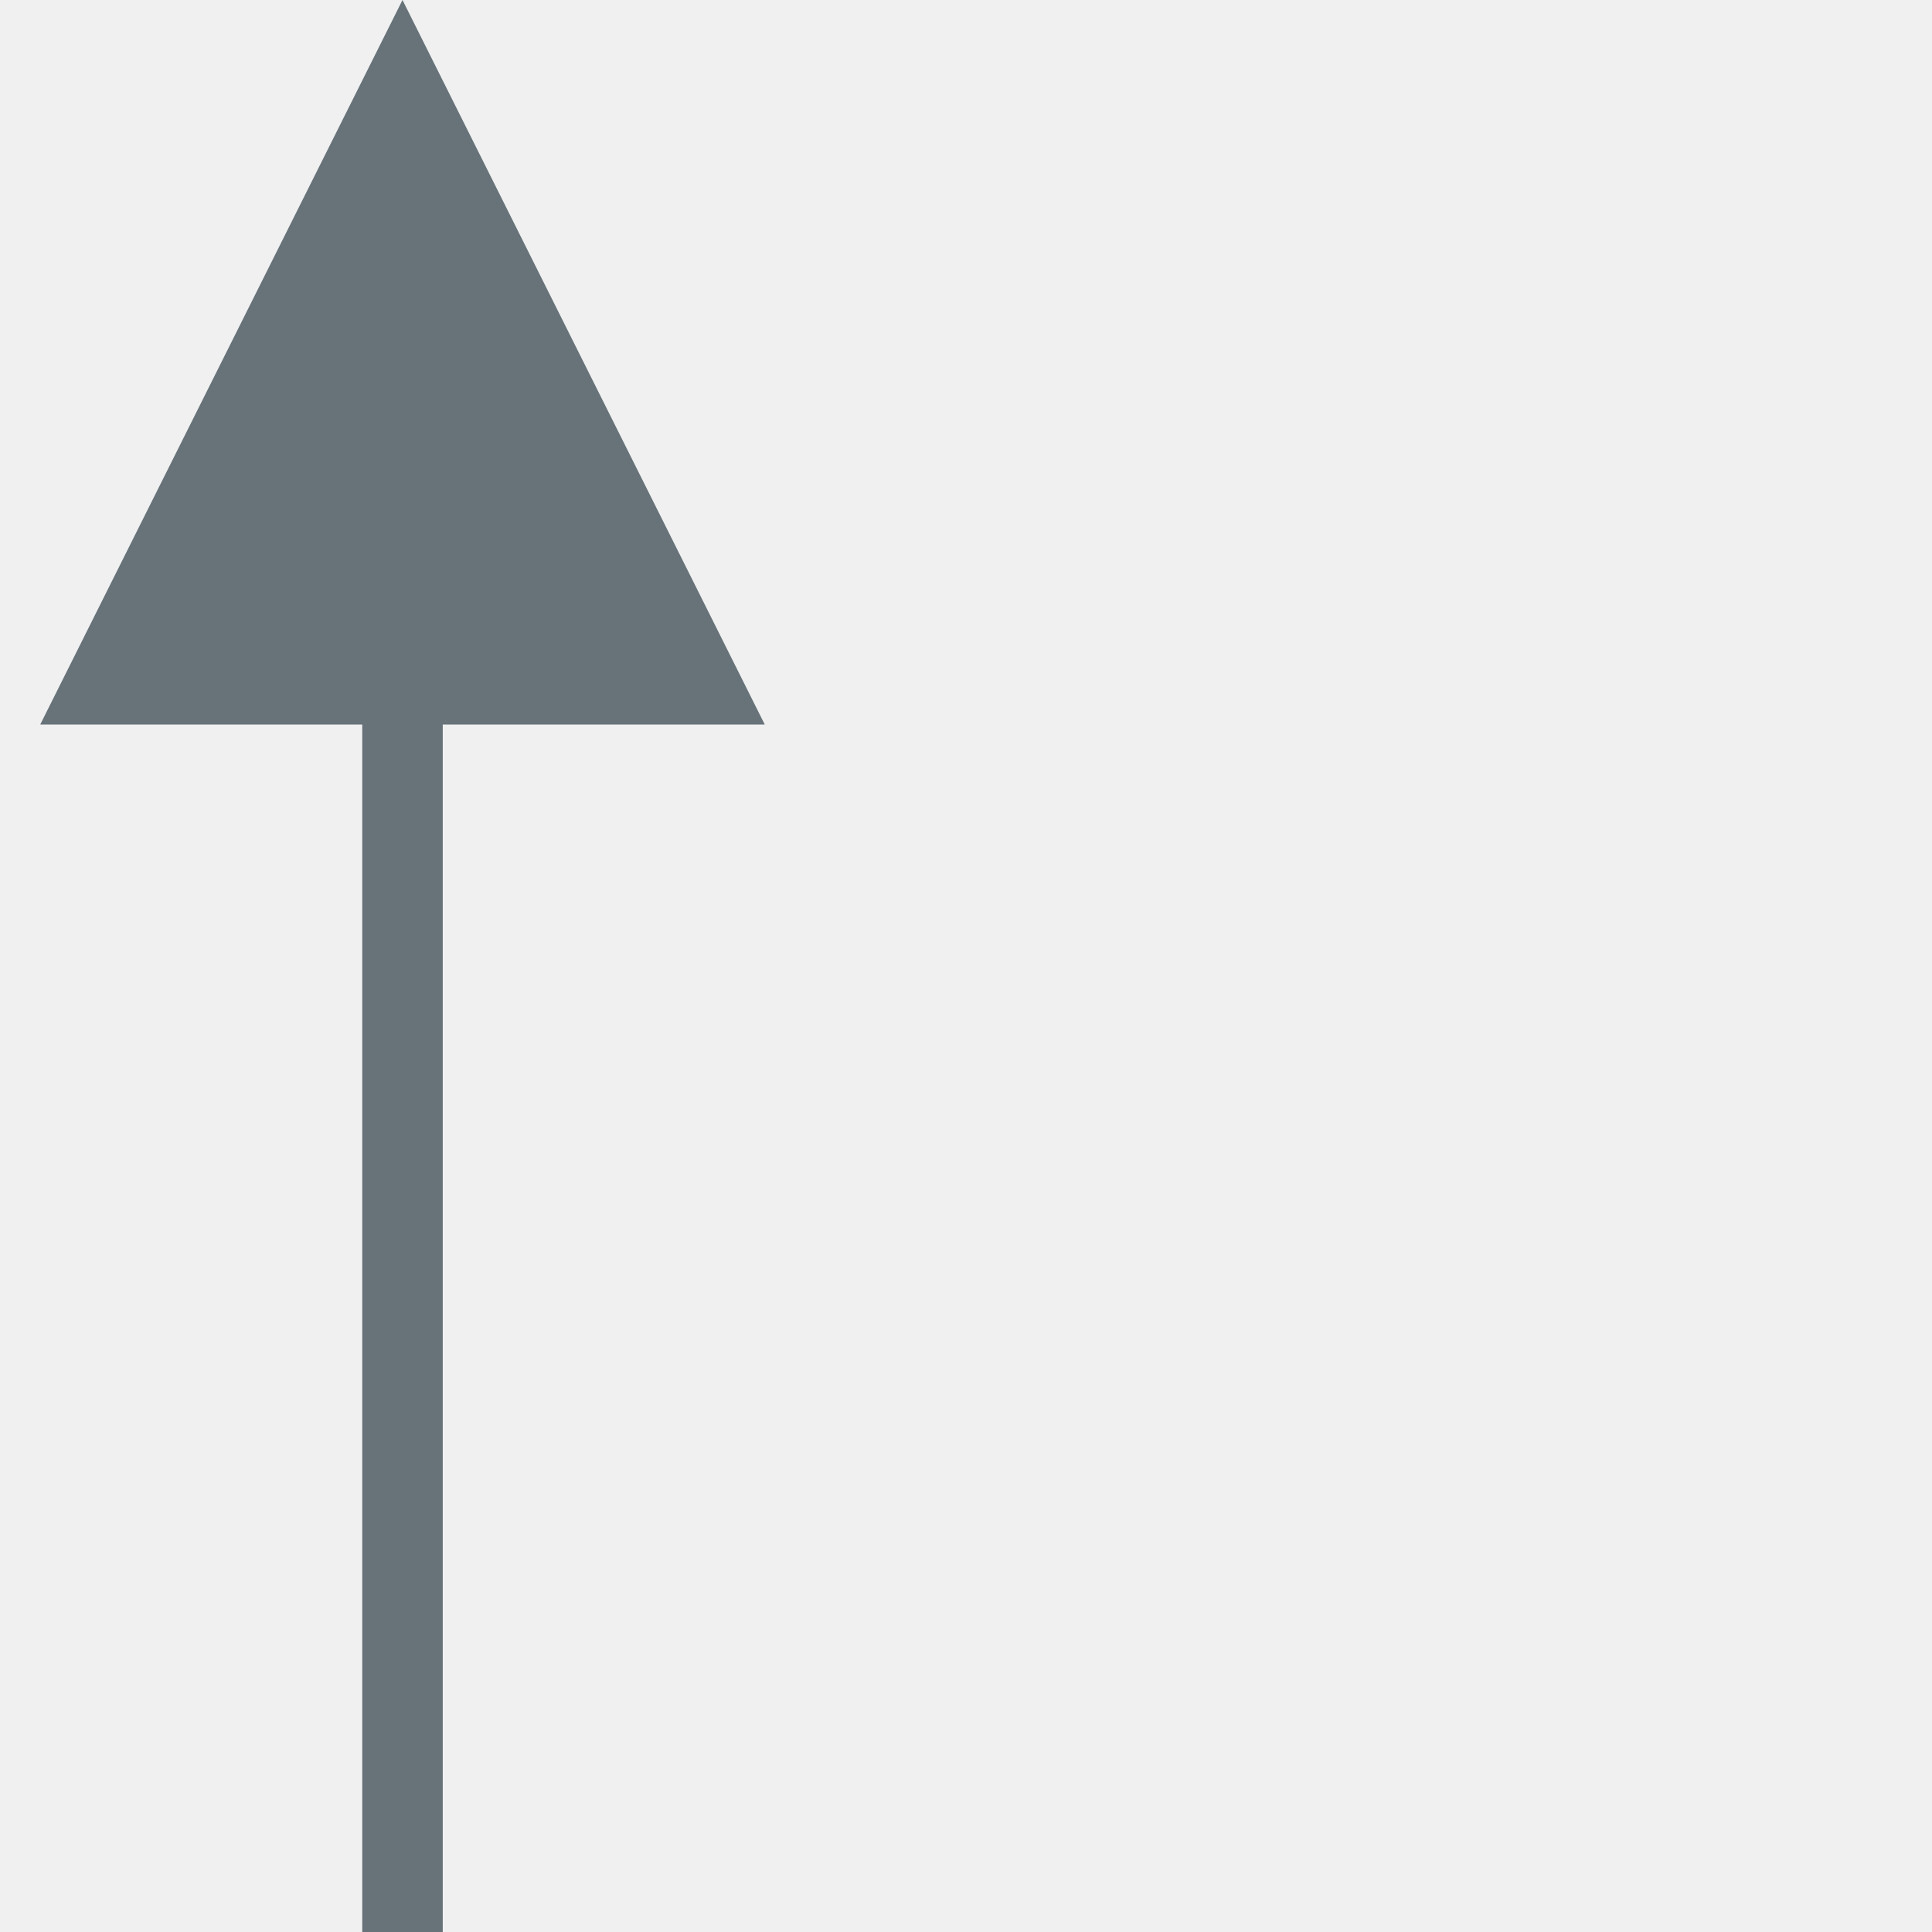
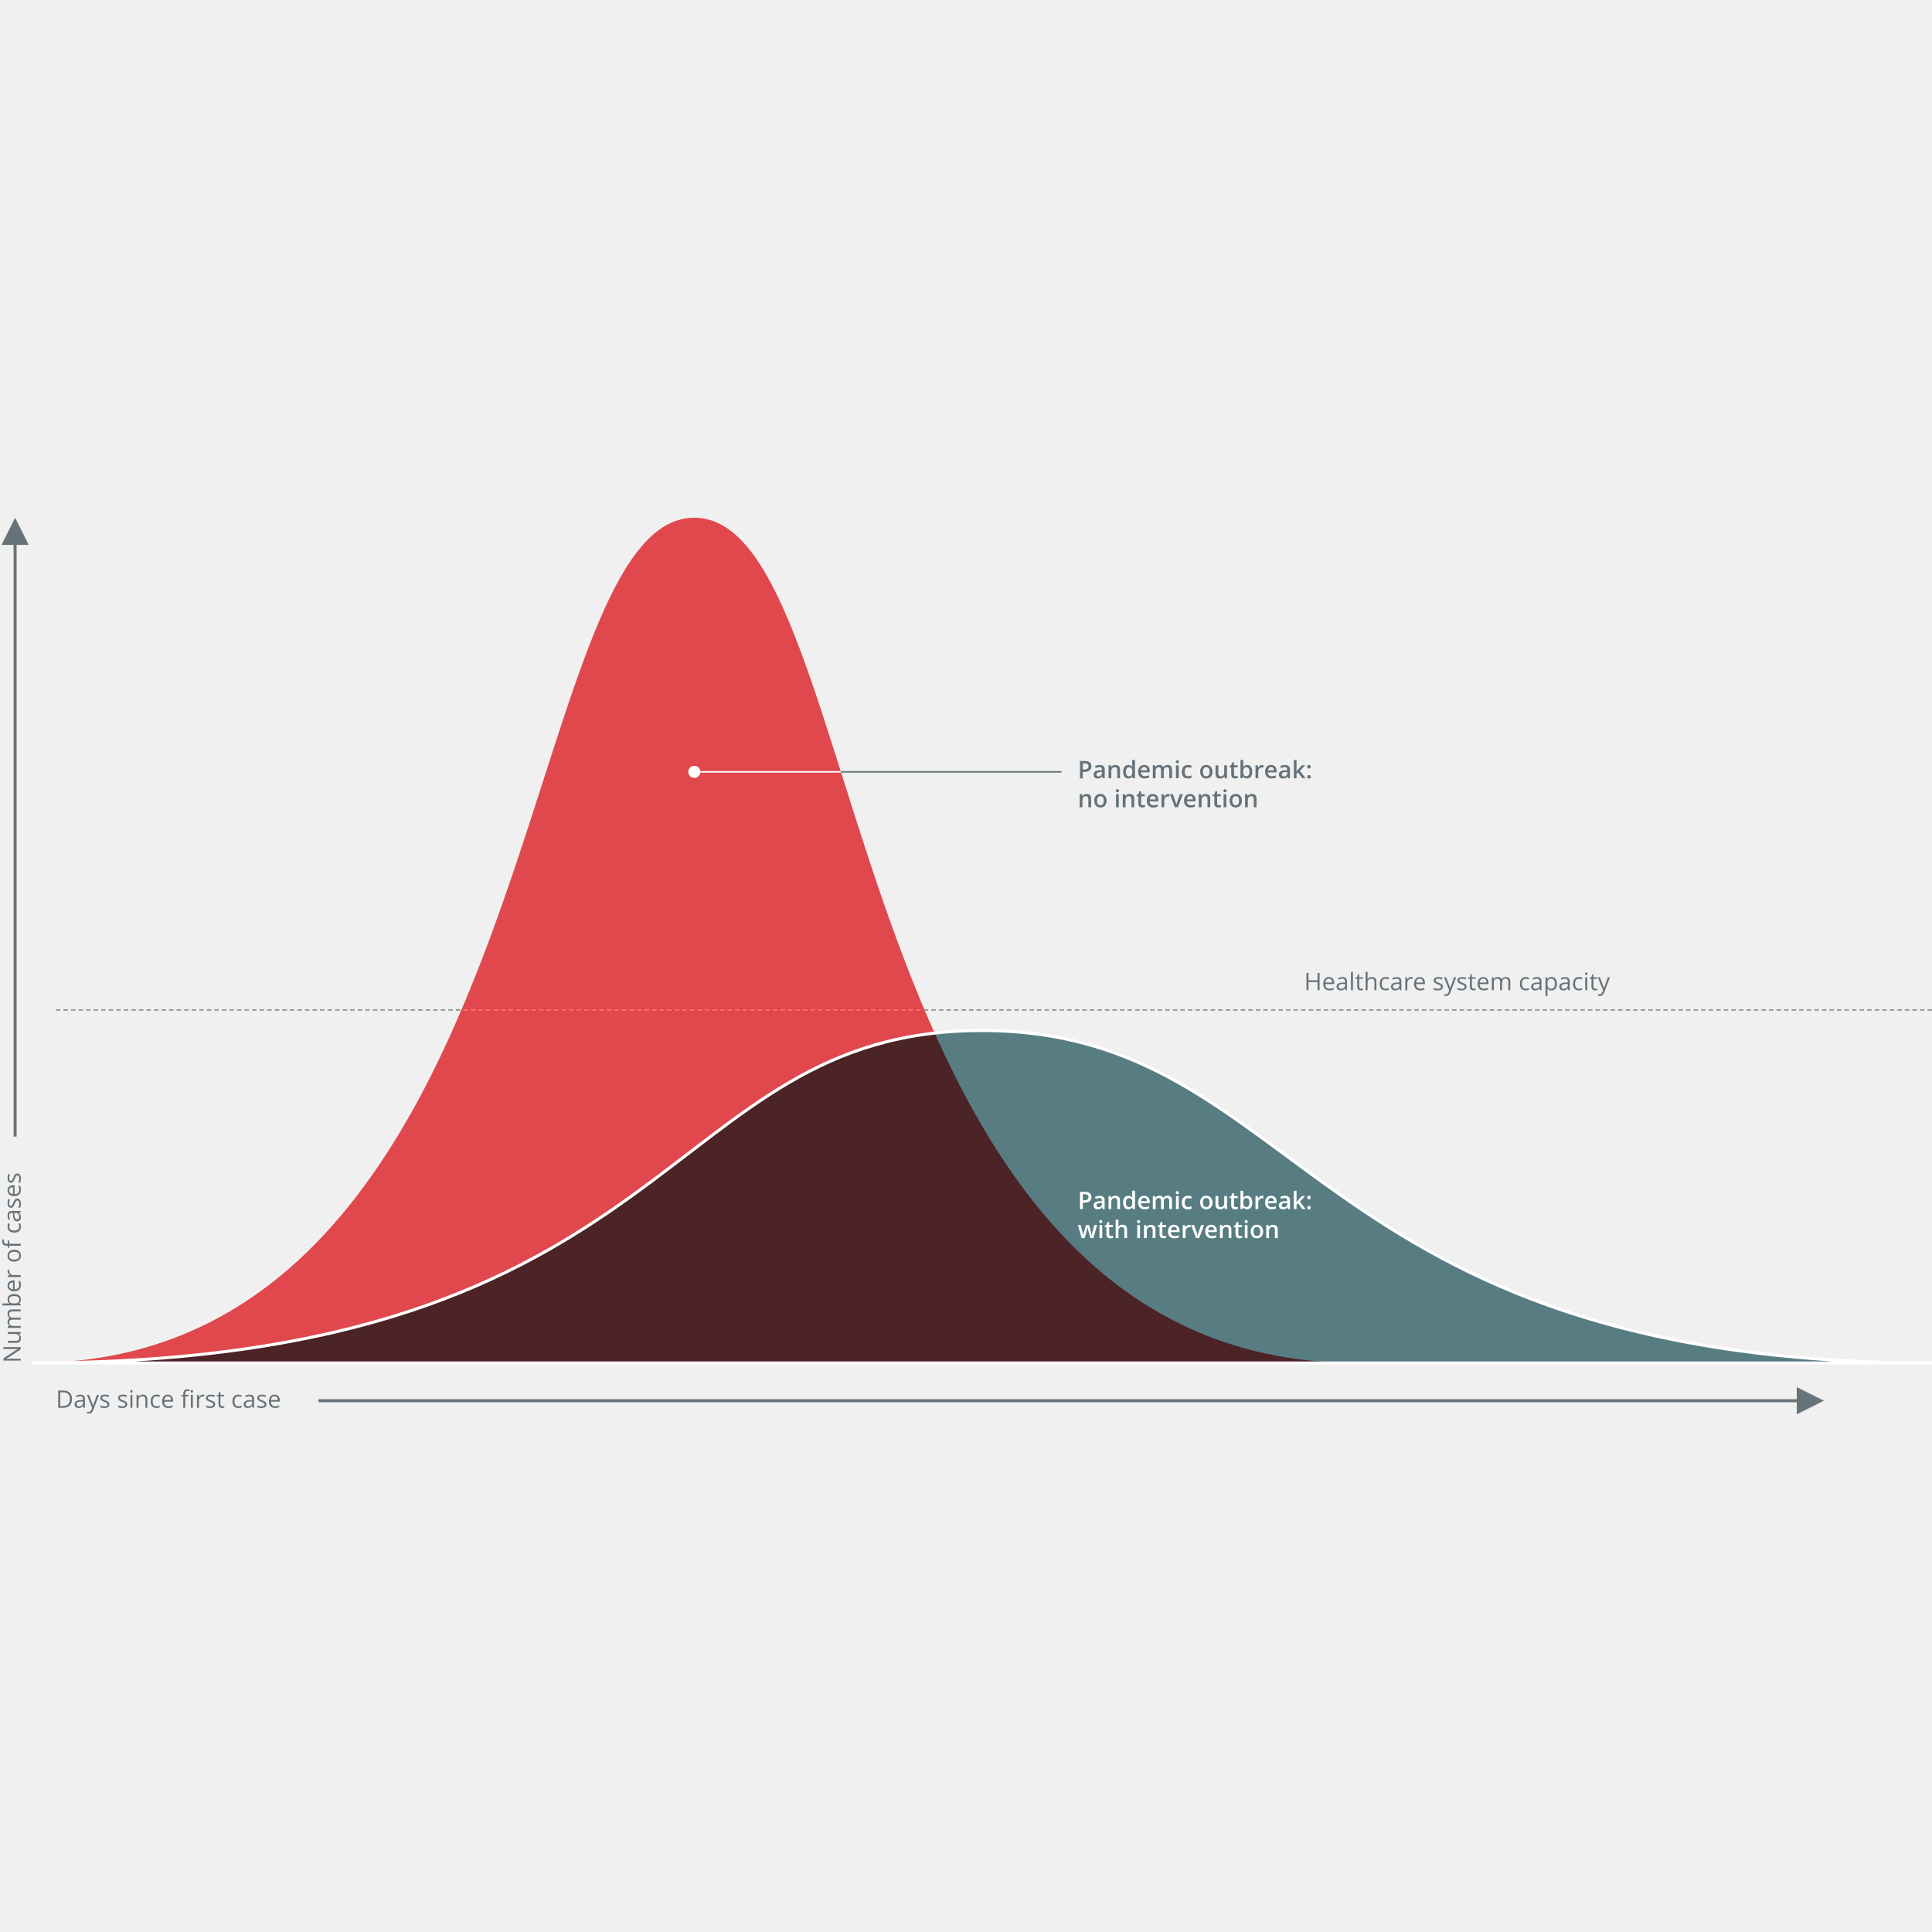
- <svg xmlns="http://www.w3.org/2000/svg" width="300" height="300" viewBox="0 0 48 48" aria-label="Graphic showing a steep curve in number of cases without intervention and a flatter curve with intervention">
+ <svg xmlns="http://www.w3.org/2000/svg" width="300" height="300" viewBox="0 0 1280 594" aria-label="Graphic showing a steep curve in number of cases without intervention and a flatter curve with intervention">
  <defs>
    <style>
      .cls-1,.cls-7{isolation:isolate}.cls-7{font-size:16px;font-family:OpenSans-Regular,Open Sans}.cls-8{fill:#677279}.cls-7{fill:#677279}.cls-9{fill:#fff;stroke:none;}.cls-10{fill:#667279;stroke:none;}
    </style>
  </defs>
  <g class="cls-1">
    <g id="Layer_1" data-name="Layer 1">
      <g id="capacity">
        <path id="over" d="M460 0c118.88 0 93 560 439 560H21C362.67 560 341.12 0 460 0z" fill-rule="evenodd" fill="#e0484d" />
      </g>
      <g id="capacity-2" data-name="capacity">
        <path id="under" d="M650.08 339.77C863.66 339.77 865.06 560 1280 560H21c432.28 0 415.5-220.23 629.08-220.23z" style="mix-blend-mode:multiply" fill="#577d82" fill-rule="evenodd" />
        <path id="stroke" d="M650.5 339.77C864.08 339.77 865.06 560 1280 560H21c432.28 0 415.92-220.23 629.5-220.23z" stroke-width="2" stroke-miterlimit="10" stroke="#fff" fill="none" />
      </g>
      <g id="threshold">
        <text id="label" transform="translate(864 313.03)" class="cls-7" style="isolation:isolate" fill="#677279" font-size="16" font-family="OpenSans-Regular,Open Sans">
          Healthcare system capacity
        </text>
        <path id="threshold-line" style="mix-blend-mode:luminosity" stroke="#979797" stroke-dasharray="3 2" fill="none" d="M37 326.13h1243" />
      </g>
      <text id="label-2" data-name="label" class="cls-7" transform="matrix(0 -1 1 0 13.71 560)">
        Number of cases
      </text>
      <path id="arrow-up" class="cls-8" d="M1208.4 585l-18 9v-8H211v-2h979.4v-8z" fill="#677279" />
      <path id="arrow-up-2" data-name="arrow-up" class="cls-8" d="M10 0l9 18h-8v392H9V18H1z" fill="#677279" />
      <text id="label-3" data-name="label" class="cls-7" transform="translate(37 589.69)">
        Days since first case
      </text>
      <g class="cls-1">
        <path class="cls-9" d="M723.07 450.08a3.32 3.32 0 01-1.17 2.74 5.15 5.15 0 01-3.34 1h-1.18v4.27h-1.87v-11.46h3.29a5 5 0 013.2.87 3.14 3.14 0 011.07 2.58zm-5.69 2.13h1a3.58 3.58 0 002.11-.5 1.86 1.86 0 00.67-1.57 1.8 1.8 0 00-.6-1.47 3 3 0 00-1.88-.48h-1.29zM730.56 458.05l-.36-1.2h-.07a3.53 3.53 0 01-1.25 1.07 4 4 0 01-1.63.29 2.75 2.75 0 01-2-.69 2.61 2.61 0 01-.71-1.95 2.27 2.27 0 011-2 5.72 5.72 0 013-.75h1.49v-.46a1.72 1.72 0 00-.38-1.24 1.56 1.56 0 00-1.2-.41 4.11 4.11 0 00-1.27.19 11.11 11.11 0 00-1.18.46l-.59-1.31a6.7 6.7 0 011.54-.56 7.55 7.55 0 011.58-.19 3.74 3.74 0 012.47.7 2.85 2.85 0 01.84 2.26v5.82zm-2.73-1.25a2.26 2.26 0 001.6-.56 2 2 0 00.61-1.57v-.75l-1.11.05a3.92 3.92 0 00-1.89.43 1.34 1.34 0 00-.59 1.19 1.15 1.15 0 00.35.89 1.48 1.48 0 001.03.32zM742 458.05h-1.8v-5.31a2.33 2.33 0 00-.41-1.5 1.57 1.57 0 00-1.27-.49 2 2 0 00-1.71.69 3.79 3.79 0 00-.54 2.3v4.31h-1.83v-8.64h1.44l.25 1.13h.1a2.53 2.53 0 011.11-1 3.63 3.63 0 011.59-.34q3.11 0 3.11 3.17zM747.51 458.21A3 3 0 01745 457a5.28 5.28 0 01-.9-3.29 5.2 5.2 0 01.92-3.3 3 3 0 012.54-1.19 3 3 0 012.59 1.26h.1a11 11 0 01-.14-1.47v-3.15h1.85v12.16h-1.46l-.32-1.13h-.09a2.93 2.93 0 01-2.58 1.32zm.49-1.49a2 2 0 001.65-.64 3.35 3.35 0 00.53-2.06v-.26a3.9 3.9 0 00-.53-2.32 2 2 0 00-1.67-.69 1.68 1.68 0 00-1.49.79 4 4 0 00-.52 2.24 3.94 3.94 0 00.51 2.19 1.71 1.71 0 001.52.75zM758.34 458.21a4.21 4.21 0 01-3.16-1.18 4.48 4.48 0 01-1.13-3.24 4.92 4.92 0 011.05-3.33 3.66 3.66 0 012.9-1.21 3.56 3.56 0 012.7 1 4 4 0 011 2.86v1h-5.76a2.81 2.81 0 00.68 1.94 2.35 2.35 0 001.8.67 7.15 7.15 0 001.43-.14 8.2 8.2 0 001.42-.48v1.49a6 6 0 01-1.36.45 8.25 8.25 0 01-1.57.17zm-.34-7.57a1.84 1.84 0 00-1.4.56 2.67 2.67 0 00-.63 1.61h3.92a2.41 2.41 0 00-.51-1.62 1.81 1.81 0 00-1.38-.55zM771.06 458.05h-1.84v-5.33a2.42 2.42 0 00-.38-1.48 1.4 1.4 0 00-1.17-.49 1.79 1.79 0 00-1.56.69 4.07 4.07 0 00-.49 2.3v4.31h-1.84v-8.64h1.44l.26 1.13h.09a2.4 2.4 0 011-1 3.32 3.32 0 011.51-.34 2.63 2.63 0 012.64 1.36h.12a2.67 2.67 0 011.08-1 3.42 3.42 0 011.59-.36 2.9 2.9 0 012.26.78 3.48 3.48 0 01.71 2.39V458h-1.84v-5.33a2.42 2.42 0 00-.38-1.48 1.41 1.41 0 00-1.18-.49 1.8 1.8 0 00-1.56.67 3.46 3.46 0 00-.5 2.05zM779 447.12a.93.93 0 011-1 1 1 0 01.75.26 1 1 0 01.27.76.93.93 0 01-1 1 1 1 0 01-.77-.27 1 1 0 01-.25-.75zm1.94 10.93h-1.83v-8.64h1.83zM787 458.21a3.81 3.81 0 01-3-1.15 4.77 4.77 0 01-1-3.28 4.84 4.84 0 011.07-3.36 4 4 0 013.08-1.17 5.76 5.76 0 012.46.51l-.55 1.48a5.45 5.45 0 00-1.92-.46c-1.5 0-2.25 1-2.25 3a3.55 3.55 0 00.56 2.18 1.93 1.93 0 001.64.73 4.65 4.65 0 002.32-.61v1.61a3.64 3.64 0 01-1 .41 6.53 6.53 0 01-1.41.11zM803.28 453.71a4.75 4.75 0 01-1.08 3.29 3.92 3.92 0 01-3 1.19 4.18 4.18 0 01-2.14-.55 3.63 3.63 0 01-1.43-1.57 5.41 5.41 0 01-.5-2.38 4.68 4.68 0 011.08-3.28 3.93 3.93 0 013-1.18 3.79 3.79 0 013 1.21 4.65 4.65 0 011.07 3.27zm-6.29 0c0 2 .74 3 2.21 3s2.19-1 2.19-3-.73-3-2.2-3a1.9 1.9 0 00-1.68.77 3.94 3.94 0 00-.51 2.23zM811.48 458.05l-.25-1.13h-.1a2.58 2.58 0 01-1.09.94 3.63 3.63 0 01-1.61.35 3.15 3.15 0 01-2.34-.79 3.21 3.21 0 01-.78-2.36v-5.65h1.85v5.33a2.29 2.29 0 00.41 1.48 1.53 1.53 0 001.27.5 2 2 0 001.7-.69 3.75 3.75 0 00.55-2.32v-4.3h1.84v8.64zM818.77 456.72a4.51 4.51 0 001.34-.21v1.38a3.6 3.6 0 01-.79.23 6.39 6.39 0 01-1 .09c-1.74 0-2.61-.92-2.61-2.75v-4.66h-1.18v-.8l1.26-.68.63-1.82h1.13v1.92H820v1.39h-2.46v4.62a1.29 1.29 0 00.33 1 1.21 1.21 0 00.9.29zM826.25 449.25a3 3 0 012.52 1.17 6.47 6.47 0 010 6.6 3.33 3.33 0 01-5.09 0h-.12l-.34 1h-1.37v-12.13h1.83v4.69h.08a2.91 2.91 0 012.49-1.33zm-.48 1.5a1.86 1.86 0 00-1.59.65 3.79 3.79 0 00-.51 2.19v.12a4.09 4.09 0 00.5 2.29 1.86 1.86 0 001.63.71 1.66 1.66 0 001.49-.78 4.14 4.14 0 00.5-2.23c0-1.97-.67-2.95-2.02-2.95zM836.19 449.25a4.51 4.51 0 01.91.08l-.18 1.71a3.59 3.59 0 00-.81-.09 2.37 2.37 0 00-1.79.72 2.61 2.61 0 00-.68 1.86v4.52h-1.84v-8.64h1.44l.24 1.52h.1a3.38 3.38 0 011.12-1.22 2.62 2.62 0 011.49-.46zM842.48 458.21a4.21 4.21 0 01-3.16-1.18 4.48 4.48 0 01-1.13-3.24 4.92 4.92 0 011-3.33 3.68 3.68 0 012.9-1.21 3.56 3.56 0 012.7 1 4 4 0 011 2.86v1h-5.76a2.81 2.81 0 00.68 1.94 2.35 2.35 0 001.8.67 7.15 7.15 0 001.43-.14 8.2 8.2 0 001.42-.48v1.49a6 6 0 01-1.36.45 8.18 8.18 0 01-1.52.17zm-.34-7.57a1.84 1.84 0 00-1.4.56 2.67 2.67 0 00-.63 1.61H844a2.41 2.41 0 00-.51-1.62 1.81 1.81 0 00-1.35-.55zM853.33 458.05l-.37-1.2h-.06a3.64 3.64 0 01-1.26 1.07 4 4 0 01-1.62.29 2.74 2.74 0 01-2-.69 2.57 2.57 0 01-.72-1.95 2.27 2.27 0 011-2 5.76 5.76 0 013-.75h1.49v-.46a1.72 1.72 0 00-.39-1.24 1.53 1.53 0 00-1.2-.41 4.16 4.16 0 00-1.27.19 10.17 10.17 0 00-1.17.46l-.56-1.36a6.61 6.61 0 011.53-.56 7.63 7.63 0 011.58-.19 3.74 3.74 0 012.49.72 2.81 2.81 0 01.84 2.26v5.82zm-2.74-1.25a2.29 2.29 0 001.61-.56 2 2 0 00.6-1.57v-.75l-1.1.05a3.86 3.86 0 00-1.89.43 1.34 1.34 0 00-.59 1.19 1.15 1.15 0 00.34.89 1.49 1.49 0 001.03.32zM859 453.49l1-1.3 2.6-2.78h2.12l-3.47 3.71 3.69 4.93h-2.14l-2.8-3.79-1 .83v3h-1.8v-12.2h1.8v5.93l-.09 1.67zM866.08 450.4a1 1 0 011.15-1.18 1.18 1.18 0 01.88.31 1.45 1.45 0 010 1.75 1.11 1.11 0 01-.87.32 1.07 1.07 0 01-.85-.32 1.22 1.22 0 01-.31-.88zm0 6.67a1.18 1.18 0 01.3-.87 1.1 1.1 0 01.85-.31 1.15 1.15 0 01.87.32 1.2 1.2 0 01.3.86 1.24 1.24 0 01-.3.88 1.12 1.12 0 01-.87.33 1.1 1.1 0 01-.85-.32 1.26 1.26 0 01-.3-.89zM722.4 477.25l-1.12-4c-.13-.43-.38-1.42-.73-3h-.07c-.31 1.41-.55 2.4-.72 3l-1.15 4h-2l-2.42-8.64H716l1.1 4.26c.25 1.05.43 1.95.53 2.7h.05c0-.38.13-.82.24-1.31s.2-.86.28-1.1l1.31-4.55h2l1.28 4.55c.08.25.17.64.29 1.17a8.41 8.41 0 01.21 1.22h.06a23.67 23.67 0 01.55-2.68l1.11-4.26h1.85l-2.44 8.64zM728.27 466.32a1 1 0 01.27-.76 1 1 0 01.77-.26.93.93 0 011 1 1 1 0 01-.27.74 1 1 0 01-.76.27 1 1 0 01-.77-.27 1 1 0 01-.24-.72zm2 10.93h-1.84v-8.64h1.84zM736.06 475.92a4.52 4.52 0 001.35-.21v1.38a3.77 3.77 0 01-.79.23 5.39 5.39 0 01-1 .09c-1.73 0-2.6-.92-2.6-2.75V470h-1.18v-.81l1.26-.68.63-1.82h1.13v1.92h2.46V470h-2.46v4.62a1.29 1.29 0 00.33 1 1.17 1.17 0 00.87.3zM746.73 477.25h-1.84v-5.31a2.34 2.34 0 00-.4-1.5 1.59 1.59 0 00-1.28-.49 2 2 0 00-1.7.69A3.84 3.84 0 00741 473v4.29h-1.84v-12.2H741v3.09a14.92 14.92 0 01-.09 1.58h.09a2.57 2.57 0 011-1 3.31 3.31 0 011.55-.35c2.1 0 3.14 1.06 3.14 3.17zM753.34 466.32a.93.93 0 011-1 1 1 0 01.75.26 1 1 0 01.27.76.93.93 0 01-1 1 1 1 0 01-.77-.27 1 1 0 01-.25-.75zm1.94 10.93h-1.83v-8.64h1.83zM765.51 477.25h-1.85v-5.31a2.34 2.34 0 00-.4-1.5A1.58 1.58 0 00762 470a2 2 0 00-1.7.69 3.79 3.79 0 00-.54 2.3v4.31h-1.83v-8.64h1.43l.26 1.13h.1a2.56 2.56 0 011.1-.95 3.67 3.67 0 011.6-.34q3.11 0 3.11 3.17zM771.28 475.92a4.41 4.41 0 001.34-.21v1.38a3.49 3.49 0 01-.78.23 5.39 5.39 0 01-1 .09c-1.74 0-2.61-.92-2.61-2.75V470h-1.18v-.81l1.27-.68.63-1.82h1.13v1.92h2.46V470h-2.46v4.62a1.29 1.29 0 00.33 1 1.17 1.17 0 00.87.3zM778.12 477.41a4.2 4.2 0 01-3.15-1.18 4.44 4.44 0 01-1.13-3.24 4.92 4.92 0 011-3.33 3.66 3.66 0 012.9-1.21 3.56 3.56 0 012.7 1 4 4 0 011 2.86v1h-5.75a2.81 2.81 0 00.68 1.94 2.34 2.34 0 001.8.67 7.15 7.15 0 001.43-.14 7.84 7.84 0 001.41-.48v1.49a5.79 5.79 0 01-1.35.45 8.29 8.29 0 01-1.54.17zm-.33-7.57a1.84 1.84 0 00-1.4.56 2.67 2.67 0 00-.63 1.61h3.92a2.37 2.37 0 00-.52-1.62 1.78 1.78 0 00-1.37-.55zM788 468.45a4.62 4.62 0 01.92.08l-.18 1.71a3.59 3.59 0 00-.81-.09 2.36 2.36 0 00-1.79.72 2.57 2.57 0 00-.68 1.86v4.52h-1.84v-8.64H785l.24 1.52h.09a3.47 3.47 0 011.12-1.22 2.64 2.64 0 011.55-.46zM792.44 477.25l-3.28-8.64h1.93l1.76 5a10.11 10.11 0 01.55 2.05h.06a13.85 13.85 0 01.55-2.05l1.76-5h2l-3.3 8.64zM802.8 477.41a4.2 4.2 0 01-3.15-1.18 4.44 4.44 0 01-1.13-3.24 4.92 4.92 0 011.05-3.33 3.66 3.66 0 012.9-1.21 3.56 3.56 0 012.7 1 4 4 0 011 2.86v1h-5.75a2.81 2.81 0 00.68 1.94 2.34 2.34 0 001.8.67 7.15 7.15 0 001.43-.14 7.84 7.84 0 001.41-.48v1.49a5.79 5.79 0 01-1.35.45 8.29 8.29 0 01-1.59.17zm-.33-7.57a1.84 1.84 0 00-1.4.56 2.55 2.55 0 00-.63 1.61h3.92a2.37 2.37 0 00-.52-1.62 1.78 1.78 0 00-1.37-.55zM815.85 477.25H814v-5.31a2.4 2.4 0 00-.4-1.5 1.59 1.59 0 00-1.28-.49 2 2 0 00-1.71.69 3.87 3.87 0 00-.53 2.3v4.31h-1.84v-8.64h1.44l.26 1.13h.06a2.53 2.53 0 011.11-.95 3.63 3.63 0 011.59-.34c2.08 0 3.11 1.06 3.11 3.17zM821.62 475.92a4.52 4.52 0 001.35-.21v1.38a3.6 3.6 0 01-.79.23 5.36 5.36 0 01-1 .09c-1.74 0-2.61-.92-2.61-2.75V470h-1.17v-.81l1.26-.68.63-1.82h1.13v1.92h2.46V470h-2.46v4.62a1.29 1.29 0 00.33 1 1.2 1.2 0 00.87.3zM824.59 466.32a1 1 0 112.06 0 1 1 0 01-.27.74 1.2 1.2 0 01-1.52 0 1 1 0 01-.27-.74zm1.94 10.93h-1.83v-8.64h1.83zM836.82 472.91a4.7 4.7 0 01-1.09 3.31 3.89 3.89 0 01-3 1.19 4.18 4.18 0 01-2.14-.55 3.63 3.63 0 01-1.43-1.57 5.41 5.41 0 01-.5-2.38 4.68 4.68 0 011.08-3.28 3.93 3.93 0 013-1.18 3.79 3.79 0 013 1.21 4.65 4.65 0 011.08 3.25zm-6.29 0c0 2 .74 3 2.21 3s2.19-1 2.19-3-.73-3-2.2-3a1.9 1.9 0 00-1.68.77 3.85 3.85 0 00-.52 2.23zM846.53 477.25h-1.84v-5.31a2.4 2.4 0 00-.4-1.5A1.59 1.59 0 00843 470a2 2 0 00-1.71.69 3.87 3.87 0 00-.53 2.3v4.31h-1.84v-8.64h1.44l.25 1.13h.1a2.53 2.53 0 011.11-.95 3.63 3.63 0 011.59-.34c2.08 0 3.11 1.06 3.11 3.17z" />
      </g>
      <g class="cls-1">
        <path class="cls-10" d="M723.07 164.65a3.32 3.32 0 01-1.17 2.74 5.15 5.15 0 01-3.34 1h-1.18v4.28h-1.87V161.2h3.29a5 5 0 013.2.87 3.14 3.14 0 011.07 2.58zm-5.69 2.12h1a3.51 3.51 0 002.11-.5 1.83 1.83 0 00.67-1.56 1.78 1.78 0 00-.6-1.47 3 3 0 00-1.88-.48h-1.29zM730.56 172.62l-.36-1.21h-.07a3.47 3.47 0 01-1.25 1.08 4 4 0 01-1.63.28 2.79 2.79 0 01-2-.68 2.61 2.61 0 01-.71-2 2.3 2.3 0 011-2 5.83 5.83 0 013-.74h1.49v-.46a1.72 1.72 0 00-.38-1.24 1.56 1.56 0 00-1.2-.41 4.11 4.11 0 00-1.27.19 11.11 11.11 0 00-1.18.46l-.59-1.31A6.7 6.7 0 01727 164a6.94 6.94 0 011.58-.19 3.74 3.74 0 012.49.72 2.85 2.85 0 01.84 2.26v5.82zm-2.73-1.25a2.26 2.26 0 001.6-.56 2 2 0 00.61-1.57v-.75h-1.11a3.81 3.81 0 00-1.93.51 1.33 1.33 0 00-.59 1.19 1.15 1.15 0 00.35.89 1.48 1.48 0 001.07.29zM742 172.62h-1.8v-5.32a2.32 2.32 0 00-.41-1.49 1.54 1.54 0 00-1.27-.49 2 2 0 00-1.71.69 3.77 3.77 0 00-.54 2.3v4.31h-1.83V164h1.44l.25 1.13h.1a2.53 2.53 0 011.11-1 3.63 3.63 0 011.59-.34c2.07 0 3.11 1.06 3.11 3.16zM747.51 172.77a3 3 0 01-2.51-1.17 6.44 6.44 0 010-6.6 3 3 0 012.54-1.18 3 3 0 012.59 1.26h.1a11 11 0 01-.14-1.47v-3.15h1.85v12.16h-1.44l-.32-1.14h-.09a2.93 2.93 0 01-2.58 1.29zm.49-1.48a2 2 0 001.65-.64 3.35 3.35 0 00.53-2.06v-.26a3.9 3.9 0 00-.53-2.32 2 2 0 00-1.67-.69 1.68 1.68 0 00-1.49.79 4 4 0 00-.52 2.23 4 4 0 00.51 2.2 1.71 1.71 0 001.52.75zM758.34 172.77a4.2 4.2 0 01-3.16-1.17 4.52 4.52 0 01-1.13-3.24 4.92 4.92 0 011.05-3.36 3.63 3.63 0 012.9-1.21 3.56 3.56 0 012.7 1 4 4 0 011 2.86v1h-5.76a2.76 2.76 0 00.68 1.93 2.32 2.32 0 001.8.68 7.15 7.15 0 001.43-.14 8.2 8.2 0 001.42-.48v1.49a6 6 0 01-1.36.45 8.3 8.3 0 01-1.57.19zm-.34-7.56a1.84 1.84 0 00-1.4.56 2.67 2.67 0 00-.63 1.61h3.92a2.41 2.41 0 00-.51-1.62 1.78 1.78 0 00-1.38-.55zM771.06 172.62h-1.84v-5.33a2.4 2.4 0 00-.38-1.48 1.37 1.37 0 00-1.17-.49 1.79 1.79 0 00-1.56.69 4.07 4.07 0 00-.49 2.3v4.31h-1.84V164h1.44l.26 1.13h.09a2.4 2.4 0 011-1 3.32 3.32 0 011.51-.34 2.62 2.62 0 012.64 1.36h.12a2.67 2.67 0 011.08-1 3.42 3.42 0 011.59-.36 2.9 2.9 0 012.26.78 3.47 3.47 0 01.71 2.38v5.64h-1.84v-5.33a2.4 2.4 0 00-.38-1.48 1.38 1.38 0 00-1.18-.49 1.8 1.8 0 00-1.56.67 3.44 3.44 0 00-.5 2zM779 161.69a1 1 0 112.06 0 .93.93 0 01-1 1 1 1 0 01-.77-.27 1 1 0 01-.29-.73zm1.94 10.93h-1.83V164h1.83zM787 172.77a3.8 3.8 0 01-3-1.14 5.8 5.8 0 01.05-6.64 4 4 0 013.08-1.17 5.76 5.76 0 012.46.51l-.55 1.47a5.63 5.63 0 00-1.92-.45c-1.5 0-2.25 1-2.25 3a3.55 3.55 0 00.56 2.18 1.93 1.93 0 001.64.73 4.65 4.65 0 002.32-.61v1.6a3.4 3.4 0 01-1 .42 6.6 6.6 0 01-1.39.1zM803.28 168.28a4.76 4.76 0 01-1.08 3.31 3.92 3.92 0 01-3 1.18 4.17 4.17 0 01-2.14-.54 3.63 3.63 0 01-1.43-1.57 5.44 5.44 0 01-.5-2.38 4.68 4.68 0 011.08-3.28 3.9 3.9 0 013-1.18 3.79 3.79 0 013 1.21 4.65 4.65 0 011.07 3.25zm-6.29 0c0 2 .74 3 2.21 3s2.19-1 2.19-3-.73-3-2.2-3a1.9 1.9 0 00-1.68.77 3.94 3.94 0 00-.51 2.23zM811.48 172.62l-.25-1.14h-.1a2.54 2.54 0 01-1.09 1 3.63 3.63 0 01-1.61.34 3.15 3.15 0 01-2.34-.78 3.22 3.22 0 01-.78-2.37V164h1.85v5.32a2.3 2.3 0 00.41 1.49 1.56 1.56 0 001.27.5 2 2 0 001.7-.69 3.75 3.75 0 00.55-2.32V164h1.84v8.64zM818.77 171.29a4.51 4.51 0 001.34-.21v1.38a3.65 3.65 0 01-.79.22 5.36 5.36 0 01-1 .09c-1.74 0-2.61-.91-2.61-2.75v-4.65h-1.18v-.82l1.26-.67.63-1.83h1.13V164H820v1.39h-2.46V170a1.29 1.29 0 00.33 1 1.25 1.25 0 00.9.29zM826.25 163.82a3 3 0 012.52 1.17 6.47 6.47 0 010 6.6 3.33 3.33 0 01-5.09 0h-.12l-.34 1h-1.37v-12.13h1.83v4.7h.08a2.91 2.91 0 012.49-1.34zm-.48 1.5a1.86 1.86 0 00-1.59.65 3.79 3.79 0 00-.51 2.19v.12a4.09 4.09 0 00.5 2.29 1.86 1.86 0 001.63.7 1.65 1.65 0 001.49-.77 4.16 4.16 0 00.5-2.23c0-1.97-.67-2.95-2.02-2.95zM836.19 163.82a4.51 4.51 0 01.91.08l-.18 1.71a3.59 3.59 0 00-.81-.09 2.4 2.4 0 00-1.79.71 2.64 2.64 0 00-.68 1.87v4.52h-1.84V164h1.44l.24 1.52h.1a3.41 3.41 0 011.12-1.23 2.68 2.68 0 011.49-.47zM842.48 172.77a4.2 4.2 0 01-3.16-1.17 4.52 4.52 0 01-1.13-3.24 4.92 4.92 0 011-3.33 3.65 3.65 0 012.9-1.21 3.56 3.56 0 012.7 1 4 4 0 011 2.86v1h-5.76a2.76 2.76 0 00.68 1.93 2.32 2.32 0 001.8.68 7.15 7.15 0 001.43-.14 8.2 8.2 0 001.42-.48v1.49a6 6 0 01-1.36.45 8.23 8.23 0 01-1.52.16zm-.34-7.56a1.84 1.84 0 00-1.4.56 2.67 2.67 0 00-.63 1.61H844a2.41 2.41 0 00-.51-1.62 1.78 1.78 0 00-1.35-.55zM853.33 172.62l-.37-1.21h-.06a3.57 3.57 0 01-1.26 1.08 4 4 0 01-1.62.28 2.78 2.78 0 01-2-.68 2.57 2.57 0 01-.72-2 2.3 2.3 0 011-2 5.87 5.87 0 013-.74h1.49v-.46a1.72 1.72 0 00-.39-1.24 1.53 1.53 0 00-1.2-.41 4.16 4.16 0 00-1.27.19 10.17 10.17 0 00-1.17.46l-.59-1.31a6.61 6.61 0 011.53-.56 7 7 0 011.58-.19 3.74 3.74 0 012.49.72 2.81 2.81 0 01.84 2.26v5.82zm-2.74-1.25a2.29 2.29 0 001.61-.56 2 2 0 00.6-1.57v-.75h-1.1a3.75 3.75 0 00-1.89.43 1.33 1.33 0 00-.59 1.19 1.15 1.15 0 00.34.89 1.49 1.49 0 001.03.37zM859 168.05l1-1.29 2.6-2.78h2.12l-3.47 3.71 3.69 4.93h-2.14l-2.8-3.79-1 .83v3h-1.8v-12.2h1.8v5.93l-.09 1.66zM866.08 165a1 1 0 011.15-1.18 1.14 1.14 0 01.88.31 1.45 1.45 0 010 1.75 1.15 1.15 0 01-.87.32 1.07 1.07 0 01-.85-.32 1.24 1.24 0 01-.31-.88zm0 6.67a1.18 1.18 0 01.3-.87 1.1 1.1 0 01.85-.31 1.15 1.15 0 01.87.32 1.2 1.2 0 01.3.86 1.25 1.25 0 01-.3.88 1.11 1.11 0 01-.87.32 1.07 1.07 0 01-.85-.32 1.22 1.22 0 01-.3-.91zM722.91 191.82h-1.84v-5.31a2.34 2.34 0 00-.4-1.5 1.59 1.59 0 00-1.28-.49 2 2 0 00-1.7.69 3.79 3.79 0 00-.54 2.3v4.31h-1.84v-8.64h1.44l.26 1.13h.09a2.53 2.53 0 011.11-.95 3.63 3.63 0 011.59-.34c2.08 0 3.11 1.06 3.11 3.17zM733.13 187.48a4.76 4.76 0 01-1.08 3.31 3.9 3.9 0 01-3 1.18 4.2 4.2 0 01-2.14-.54 3.69 3.69 0 01-1.43-1.57 5.44 5.44 0 01-.5-2.38 4.68 4.68 0 011.02-3.28 3.9 3.9 0 013-1.18 3.79 3.79 0 013 1.21 4.65 4.65 0 011.13 3.25zm-6.29 0c0 2 .74 3 2.21 3s2.19-1 2.19-3-.73-3-2.2-3a1.9 1.9 0 00-1.68.77 3.94 3.94 0 00-.52 2.23zM739.29 180.89a1 1 0 01.27-.76 1 1 0 01.77-.26 1 1 0 01.75.26 1 1 0 01.27.76.93.93 0 01-1 1 1 1 0 01-.77-.27 1 1 0 01-.29-.73zm1.94 10.93h-1.83v-8.64h1.83zM751.46 191.82h-1.84v-5.31a2.33 2.33 0 00-.41-1.5 1.56 1.56 0 00-1.27-.49 2 2 0 00-1.71.69 3.87 3.87 0 00-.53 2.3v4.31h-1.84v-8.64h1.44l.25 1.13h.1a2.53 2.53 0 011.11-.95 3.63 3.63 0 011.59-.34q3.1 0 3.11 3.17zM757.23 190.49a4.52 4.52 0 001.35-.21v1.38a3.65 3.65 0 01-.79.22 5.36 5.36 0 01-1 .09c-1.74 0-2.61-.91-2.61-2.75v-4.65H753v-.81l1.26-.68.63-1.82H756v1.92h2.46v1.39H756v4.62a1.3 1.3 0 00.33 1 1.23 1.23 0 00.9.3zM764.08 192a4.16 4.16 0 01-3.15-1.17 4.46 4.46 0 01-1.14-3.24 4.92 4.92 0 011.05-3.33 3.65 3.65 0 012.9-1.21 3.6 3.6 0 012.71 1 4 4 0 011 2.86v1h-5.76a2.88 2.88 0 00.68 1.94 2.41 2.41 0 001.8.67 7.15 7.15 0 001.43-.14 8.2 8.2 0 001.42-.48v1.49a5.86 5.86 0 01-1.36.45 8.23 8.23 0 01-1.58.16zm-.34-7.56a1.84 1.84 0 00-1.4.56 2.67 2.67 0 00-.63 1.61h3.92a2.41 2.41 0 00-.51-1.62 1.8 1.8 0 00-1.38-.58zM773.91 183a4.51 4.51 0 01.91.08l-.18 1.71a3.59 3.59 0 00-.81-.09 2.36 2.36 0 00-1.79.72 2.6 2.6 0 00-.68 1.86v4.52h-1.84v-8.64H771l.24 1.52h.1a3.49 3.49 0 011.12-1.23 2.68 2.68 0 011.45-.45zM778.39 191.82l-3.28-8.64h1.94l1.75 5a9.34 9.34 0 01.55 2.05h.06a13.85 13.85 0 01.55-2.05l1.76-5h1.95l-3.29 8.64zM788.76 192a4.16 4.16 0 01-3.15-1.17 4.46 4.46 0 01-1.14-3.24 4.92 4.92 0 011-3.33 3.65 3.65 0 012.9-1.21 3.56 3.56 0 012.7 1 3.94 3.94 0 011 2.86v1h-5.76a2.88 2.88 0 00.68 1.94 2.41 2.41 0 001.8.67 7.15 7.15 0 001.43-.14 8.2 8.2 0 001.42-.48v1.49a5.86 5.86 0 01-1.36.45 8.23 8.23 0 01-1.52.16zm-.34-7.56a1.84 1.84 0 00-1.4.56 2.67 2.67 0 00-.63 1.61h3.92a2.41 2.41 0 00-.51-1.62 1.81 1.81 0 00-1.38-.58zM801.8 191.82H800v-5.31a2.34 2.34 0 00-.4-1.5 1.59 1.59 0 00-1.28-.49 2 2 0 00-1.7.69 3.79 3.79 0 00-.54 2.3v4.31h-1.88v-8.64h1.44l.26 1.13h.1a2.53 2.53 0 011.11-.95 3.64 3.64 0 011.6-.34q3.1 0 3.1 3.17zM807.58 190.49a4.46 4.46 0 001.34-.21v1.38a3.54 3.54 0 01-.78.22 5.47 5.47 0 01-1 .09c-1.74 0-2.61-.91-2.61-2.75v-4.65h-1.18v-.81l1.27-.68.62-1.82h1.14v1.92h2.46v1.39h-2.46v4.62a1.3 1.3 0 00.33 1 1.21 1.21 0 00.87.3zM810.54 180.89a1 1 0 01.27-.76 1 1 0 01.77-.26 1 1 0 01.75.26 1 1 0 01.27.76.93.93 0 01-1 1 1 1 0 01-.77-.27 1 1 0 01-.29-.73zm1.94 10.93h-1.83v-8.64h1.83zM822.77 187.48a4.76 4.76 0 01-1.08 3.31 3.9 3.9 0 01-3 1.18 4.2 4.2 0 01-2.14-.54 3.69 3.69 0 01-1.43-1.57 5.44 5.44 0 01-.5-2.38 4.68 4.68 0 011.08-3.28 3.9 3.9 0 013-1.18 3.79 3.79 0 013 1.21 4.65 4.65 0 011.07 3.25zm-6.29 0c0 2 .74 3 2.22 3s2.18-1 2.18-3-.73-3-2.2-3a1.9 1.9 0 00-1.68.77 3.94 3.94 0 00-.52 2.23zM832.48 191.82h-1.84v-5.31a2.34 2.34 0 00-.4-1.5 1.59 1.59 0 00-1.28-.49 2 2 0 00-1.7.69 3.79 3.79 0 00-.54 2.3v4.31h-1.84v-8.64h1.44l.26 1.13h.09a2.53 2.53 0 011.11-.95 3.64 3.64 0 011.6-.34q3.11 0 3.1 3.17z" />
      </g>
      <path stroke="#677279" stroke-miterlimit="10" fill="none" d="M703.3 168.37H557.07" />
      <circle class="cls-9" cx="460" cy="168.37" r="4" />
      <path stroke-miterlimit="10" stroke="#fff" fill="none" d="M557.07 168.37H460" />
    </g>
  </g>
</svg>
